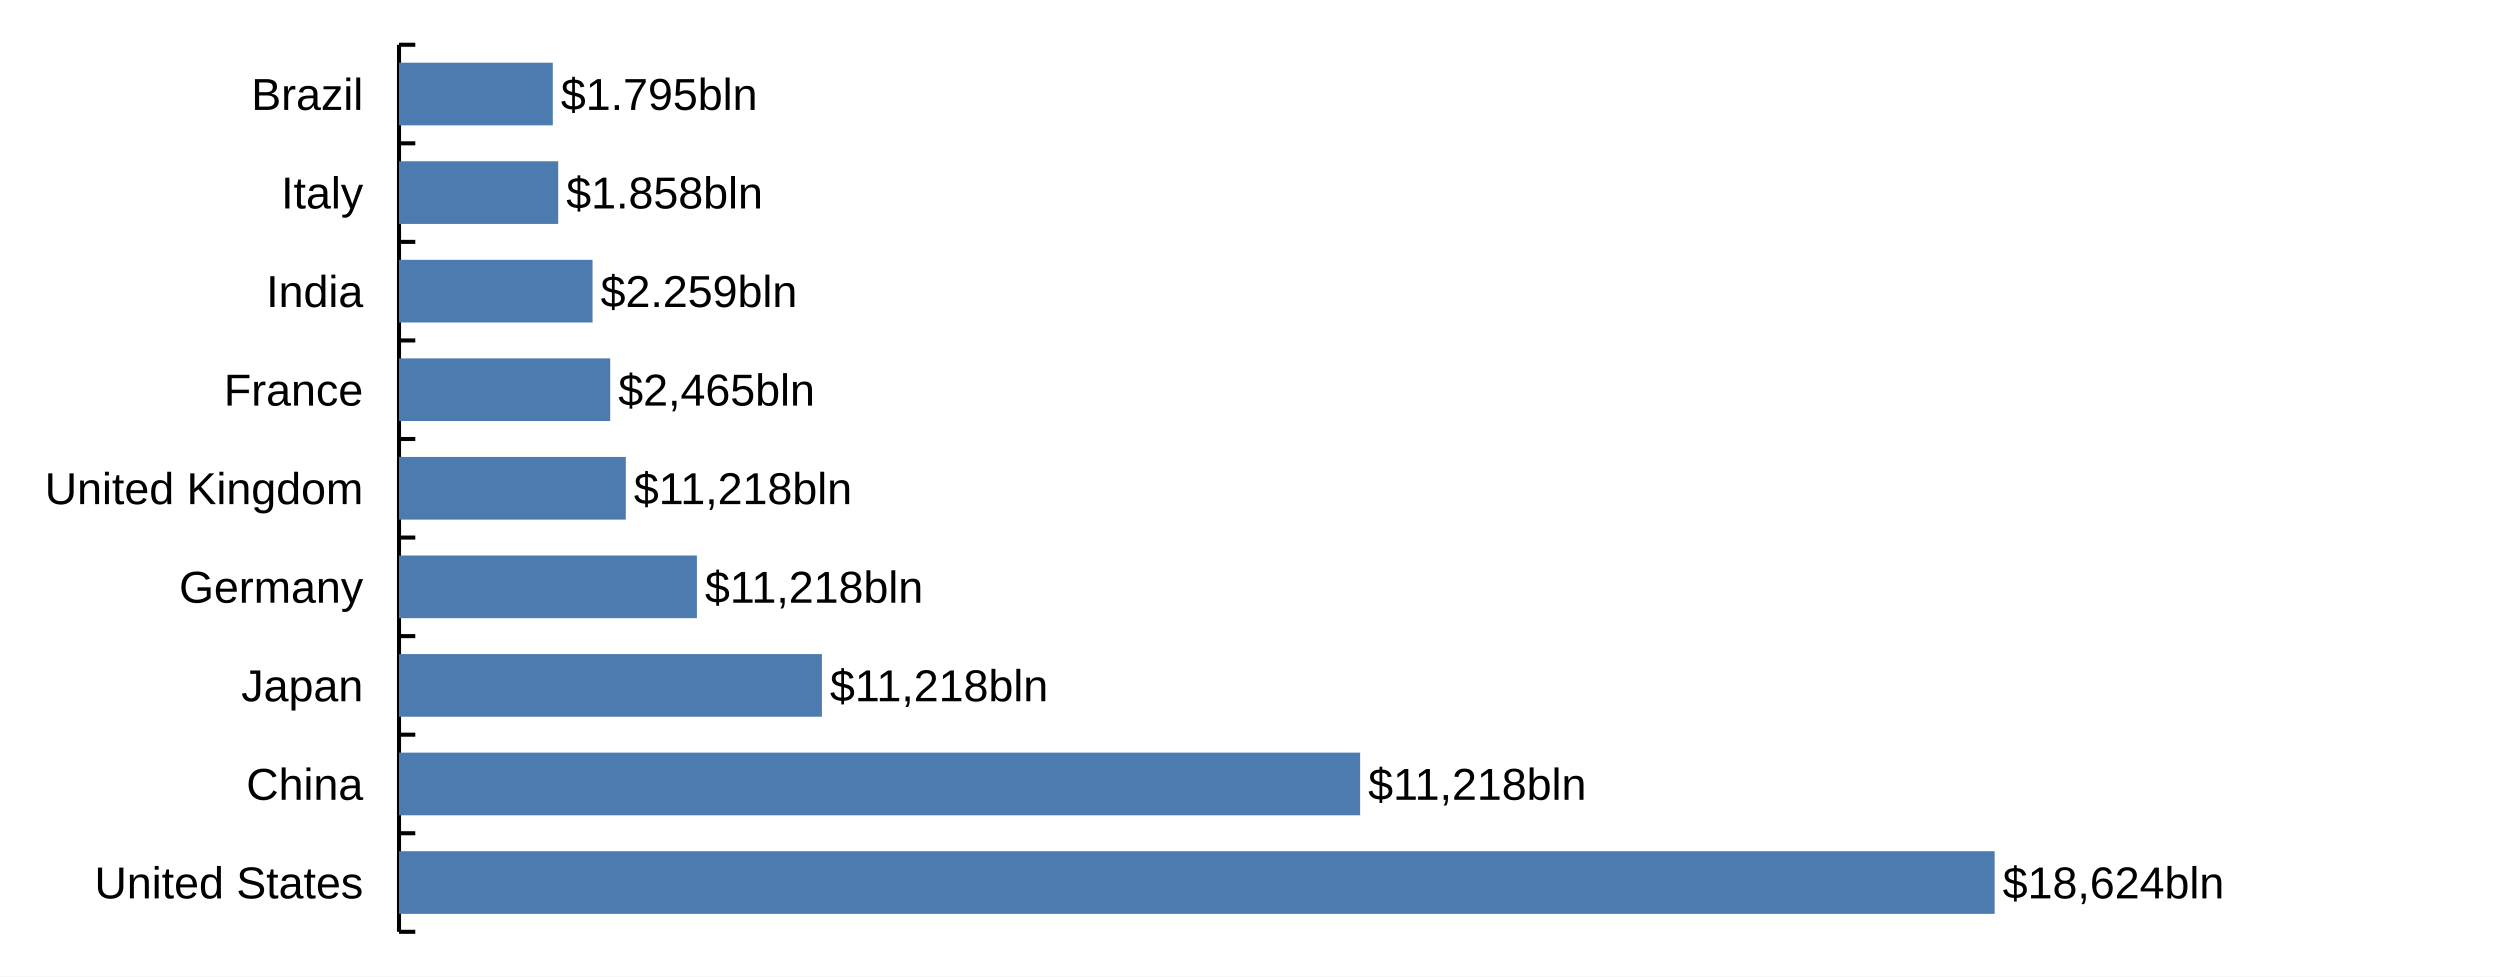
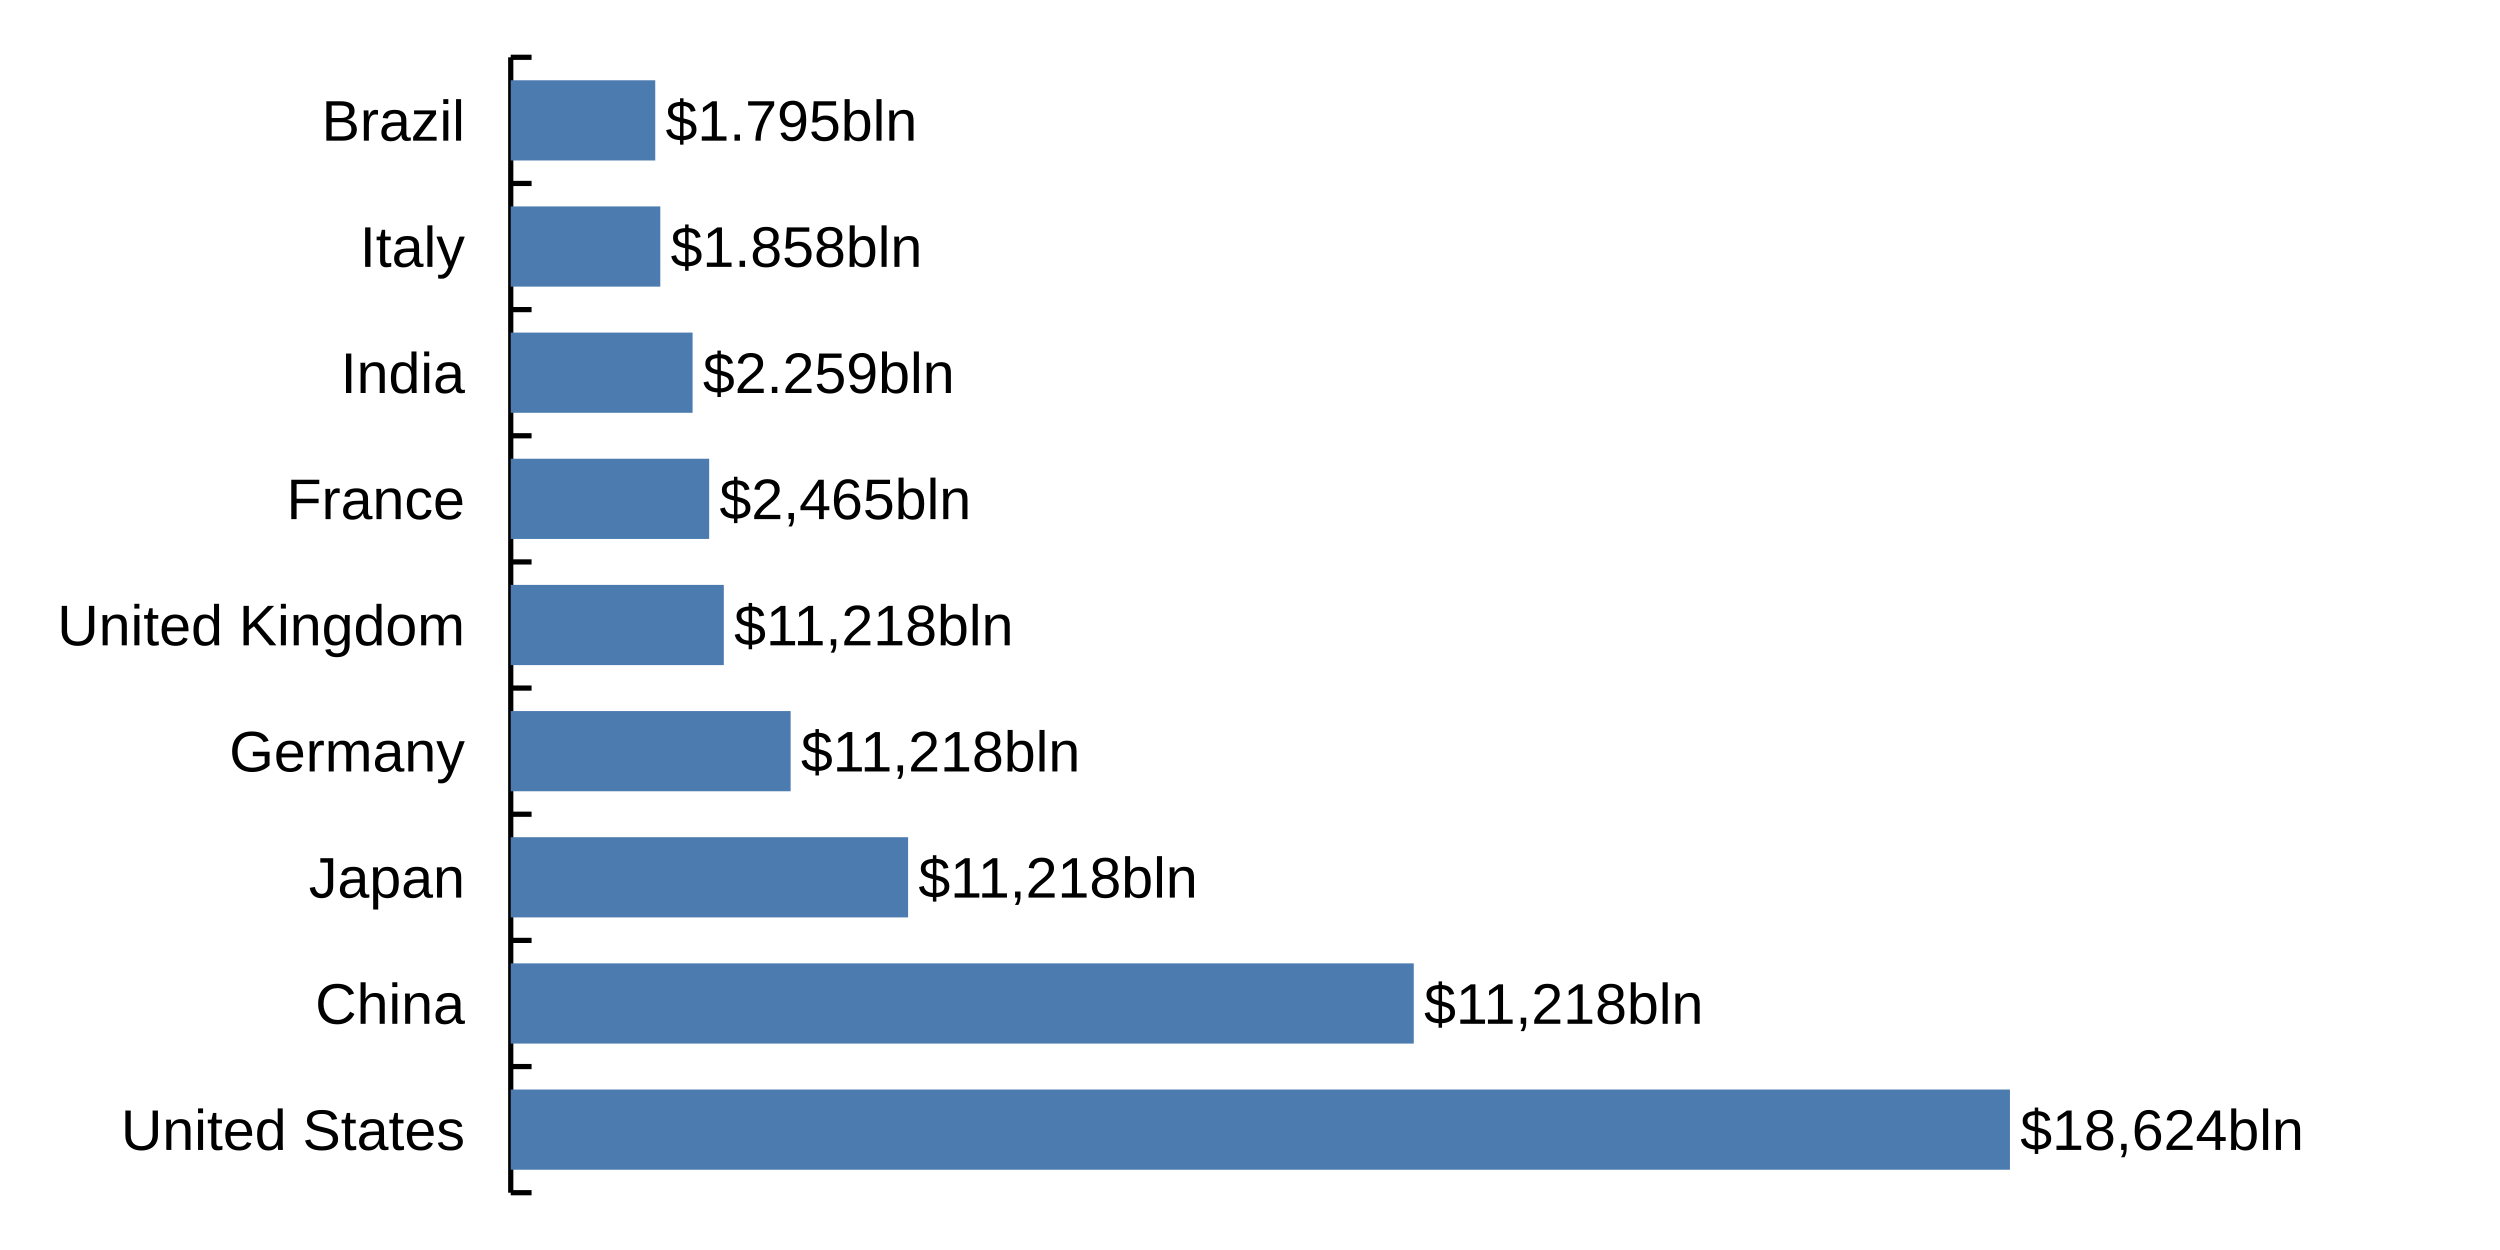
- <svg xmlns="http://www.w3.org/2000/svg" width="2048" height="800">
-   <rect width="2048" height="800" fill="#ffffff" fill-opacity="1" />
+ <svg xmlns="http://www.w3.org/2000/svg" width="1600" height="800">
+   <rect width="1600" height="800" fill="#ffffff" fill-opacity="1" />
  <path d="M326.875 763.333 L326.875 36.667 " fill="none" stroke-width="3.333" stroke="#000000ff" />
  <path d="M326.875 763.333 L340.208 763.333 " fill="none" stroke-width="3.333" stroke="#000000ff" />
  <path d="M326.875 682.593 L340.208 682.593 " fill="none" stroke-width="3.333" stroke="#000000ff" />
  <path d="M326.875 601.852 L340.208 601.852 " fill="none" stroke-width="3.333" stroke="#000000ff" />
  <path d="M326.875 521.111 L340.208 521.111 " fill="none" stroke-width="3.333" stroke="#000000ff" />
  <path d="M326.875 440.37 L340.208 440.37 " fill="none" stroke-width="3.333" stroke="#000000ff" />
  <path d="M326.875 359.63 L340.208 359.63 " fill="none" stroke-width="3.333" stroke="#000000ff" />
  <path d="M326.875 278.889 L340.208 278.889 " fill="none" stroke-width="3.333" stroke="#000000ff" />
  <path d="M326.875 198.148 L340.208 198.148 " fill="none" stroke-width="3.333" stroke="#000000ff" />
  <path d="M326.875 117.407 L340.208 117.407 " fill="none" stroke-width="3.333" stroke="#000000ff" />
  <path d="M326.875 36.667 L340.208 36.667 " fill="none" stroke-width="3.333" stroke="#000000ff" />
  <text x="77.417" y="735.963" fill="#000000ff" font-size="36.667" font-family="Arial,Helvetica,'Helvetica Neue',sans-serif" font-weight="500">United States</text>
  <text x="201.745" y="655.222" fill="#000000ff" font-size="36.667" font-family="Arial,Helvetica,'Helvetica Neue',sans-serif" font-weight="500">China</text>
  <text x="197.635" y="574.481" fill="#000000ff" font-size="36.667" font-family="Arial,Helvetica,'Helvetica Neue',sans-serif" font-weight="500">Japan</text>
  <text x="146.729" y="493.741" fill="#000000ff" font-size="36.667" font-family="Arial,Helvetica,'Helvetica Neue',sans-serif" font-weight="500">Germany</text>
  <text x="36.667" y="413" fill="#000000ff" font-size="36.667" font-family="Arial,Helvetica,'Helvetica Neue',sans-serif" font-weight="500">United Kingdom</text>
  <text x="183.401" y="332.259" fill="#000000ff" font-size="36.667" font-family="Arial,Helvetica,'Helvetica Neue',sans-serif" font-weight="500">France</text>
  <text x="218.042" y="251.519" fill="#000000ff" font-size="36.667" font-family="Arial,Helvetica,'Helvetica Neue',sans-serif" font-weight="500">India</text>
  <text x="230.292" y="170.778" fill="#000000ff" font-size="36.667" font-family="Arial,Helvetica,'Helvetica Neue',sans-serif" font-weight="500">Italy</text>
  <text x="205.854" y="90.037" fill="#000000ff" font-size="36.667" font-family="Arial,Helvetica,'Helvetica Neue',sans-serif" font-weight="500">Brazil</text>
-   <path d="M326.875 748.63 L1634.01 748.63 L1634.01 697.296 L326.875 697.296 Z" fill="#4c7bb0" fill-opacity="1" />
-   <path d="M326.875 667.889 L1114.22 667.889 L1114.22 616.556 L326.875 616.556 Z" fill="#4c7bb0" fill-opacity="1" />
-   <path d="M326.875 587.148 L673.312 587.148 L673.312 535.815 L326.875 535.815 Z" fill="#4c7bb0" fill-opacity="1" />
-   <path d="M326.875 506.407 L570.911 506.407 L570.911 455.074 L326.875 455.074 Z" fill="#4c7bb0" fill-opacity="1" />
-   <path d="M326.875 425.667 L512.657 425.667 L512.657 374.333 L326.875 374.333 Z" fill="#4c7bb0" fill-opacity="1" />
-   <path d="M326.875 344.926 L499.883 344.926 L499.883 293.593 L326.875 293.593 Z" fill="#4c7bb0" fill-opacity="1" />
-   <path d="M326.875 264.185 L485.425 264.185 L485.425 212.852 L326.875 212.852 Z" fill="#4c7bb0" fill-opacity="1" />
-   <path d="M326.875 183.444 L457.28 183.444 L457.28 132.111 L326.875 132.111 Z" fill="#4c7bb0" fill-opacity="1" />
-   <path d="M326.875 102.704 L452.858 102.704 L452.858 51.37 L326.875 51.37 Z" fill="#4c7bb0" fill-opacity="1" />
-   <text x="1640.615" y="735.963" fill="#000000ff" font-size="36.667" font-family="Arial,Helvetica,'Helvetica Neue',sans-serif" font-weight="500">$18,624bln</text>
-   <text x="1120.819" y="655.222" fill="#000000ff" font-size="36.667" font-family="Arial,Helvetica,'Helvetica Neue',sans-serif" font-weight="500">$11,218bln</text>
-   <text x="679.912" y="574.481" fill="#000000ff" font-size="36.667" font-family="Arial,Helvetica,'Helvetica Neue',sans-serif" font-weight="500">$11,218bln</text>
-   <text x="577.511" y="493.741" fill="#000000ff" font-size="36.667" font-family="Arial,Helvetica,'Helvetica Neue',sans-serif" font-weight="500">$11,218bln</text>
-   <text x="519.257" y="413" fill="#000000ff" font-size="36.667" font-family="Arial,Helvetica,'Helvetica Neue',sans-serif" font-weight="500">$11,218bln</text>
-   <text x="506.483" y="332.259" fill="#000000ff" font-size="36.667" font-family="Arial,Helvetica,'Helvetica Neue',sans-serif" font-weight="500">$2,465bln</text>
-   <text x="492.025" y="251.519" fill="#000000ff" font-size="36.667" font-family="Arial,Helvetica,'Helvetica Neue',sans-serif" font-weight="500">$2.259bln</text>
-   <text x="463.88" y="170.778" fill="#000000ff" font-size="36.667" font-family="Arial,Helvetica,'Helvetica Neue',sans-serif" font-weight="500">$1.858bln</text>
-   <text x="459.458" y="90.037" fill="#000000ff" font-size="36.667" font-family="Arial,Helvetica,'Helvetica Neue',sans-serif" font-weight="500">$1.795bln</text>
+   <path d="M326.875 748.63 L1286.37 748.63 L1286.37 697.296 L326.875 697.296 Z" fill="#4c7bb0" fill-opacity="1" />
+   <path d="M326.875 667.889 L904.816 667.889 L904.816 616.556 L326.875 616.556 Z" fill="#4c7bb0" fill-opacity="1" />
+   <path d="M326.875 587.148 L581.173 587.148 L581.173 535.815 L326.875 535.815 Z" fill="#4c7bb0" fill-opacity="1" />
+   <path d="M326.875 506.407 L506.007 506.407 L506.007 455.074 L326.875 455.074 Z" fill="#4c7bb0" fill-opacity="1" />
+   <path d="M326.875 425.667 L463.246 425.667 L463.246 374.333 L326.875 374.333 Z" fill="#4c7bb0" fill-opacity="1" />
+   <path d="M326.875 344.926 L453.87 344.926 L453.87 293.593 L326.875 293.593 Z" fill="#4c7bb0" fill-opacity="1" />
+   <path d="M326.875 264.185 L443.257 264.185 L443.257 212.852 L326.875 212.852 Z" fill="#4c7bb0" fill-opacity="1" />
+   <path d="M326.875 183.444 L422.597 183.444 L422.597 132.111 L326.875 132.111 Z" fill="#4c7bb0" fill-opacity="1" />
+   <path d="M326.875 102.704 L419.352 102.704 L419.352 51.37 L326.875 51.37 Z" fill="#4c7bb0" fill-opacity="1" />
+   <text x="1292.967" y="735.963" fill="#000000ff" font-size="36.667" font-family="Arial,Helvetica,'Helvetica Neue',sans-serif" font-weight="500">$18,624bln</text>
+   <text x="911.416" y="655.222" fill="#000000ff" font-size="36.667" font-family="Arial,Helvetica,'Helvetica Neue',sans-serif" font-weight="500">$11,218bln</text>
+   <text x="587.773" y="574.481" fill="#000000ff" font-size="36.667" font-family="Arial,Helvetica,'Helvetica Neue',sans-serif" font-weight="500">$11,218bln</text>
+   <text x="512.607" y="493.741" fill="#000000ff" font-size="36.667" font-family="Arial,Helvetica,'Helvetica Neue',sans-serif" font-weight="500">$11,218bln</text>
+   <text x="469.846" y="413" fill="#000000ff" font-size="36.667" font-family="Arial,Helvetica,'Helvetica Neue',sans-serif" font-weight="500">$11,218bln</text>
+   <text x="460.47" y="332.259" fill="#000000ff" font-size="36.667" font-family="Arial,Helvetica,'Helvetica Neue',sans-serif" font-weight="500">$2,465bln</text>
+   <text x="449.857" y="251.519" fill="#000000ff" font-size="36.667" font-family="Arial,Helvetica,'Helvetica Neue',sans-serif" font-weight="500">$2.259bln</text>
+   <text x="429.197" y="170.778" fill="#000000ff" font-size="36.667" font-family="Arial,Helvetica,'Helvetica Neue',sans-serif" font-weight="500">$1.858bln</text>
+   <text x="425.952" y="90.037" fill="#000000ff" font-size="36.667" font-family="Arial,Helvetica,'Helvetica Neue',sans-serif" font-weight="500">$1.795bln</text>
</svg>
